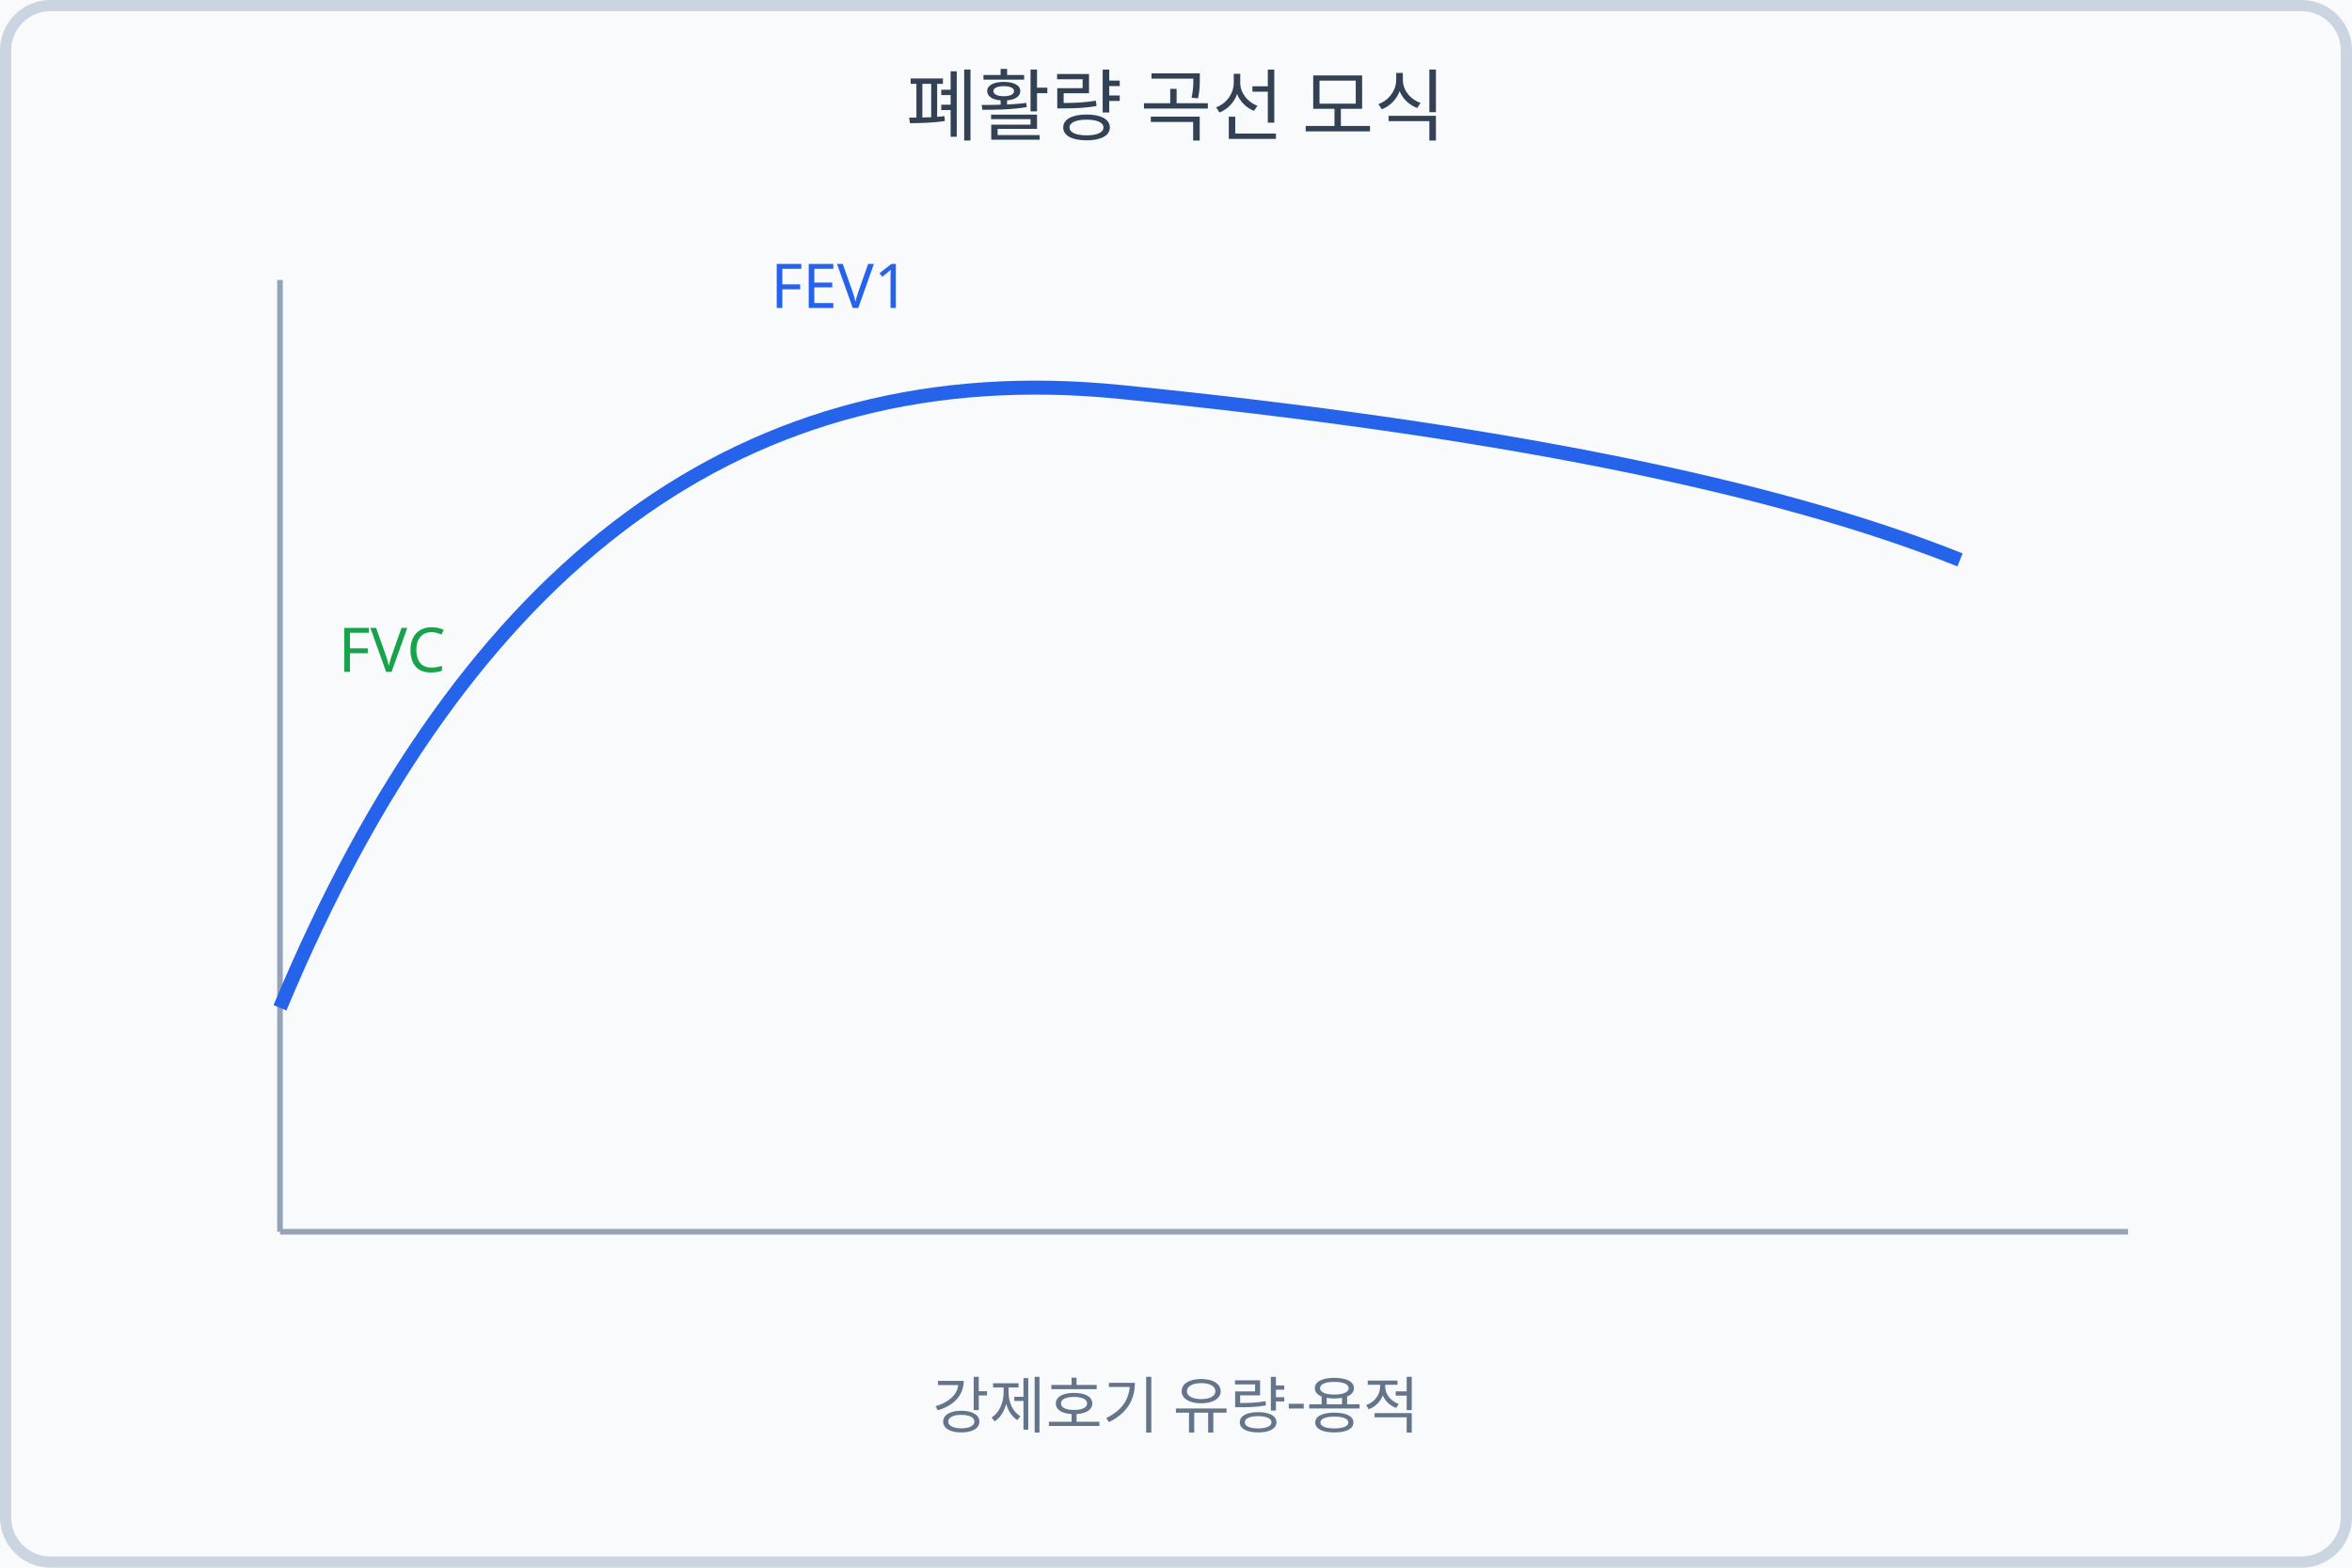
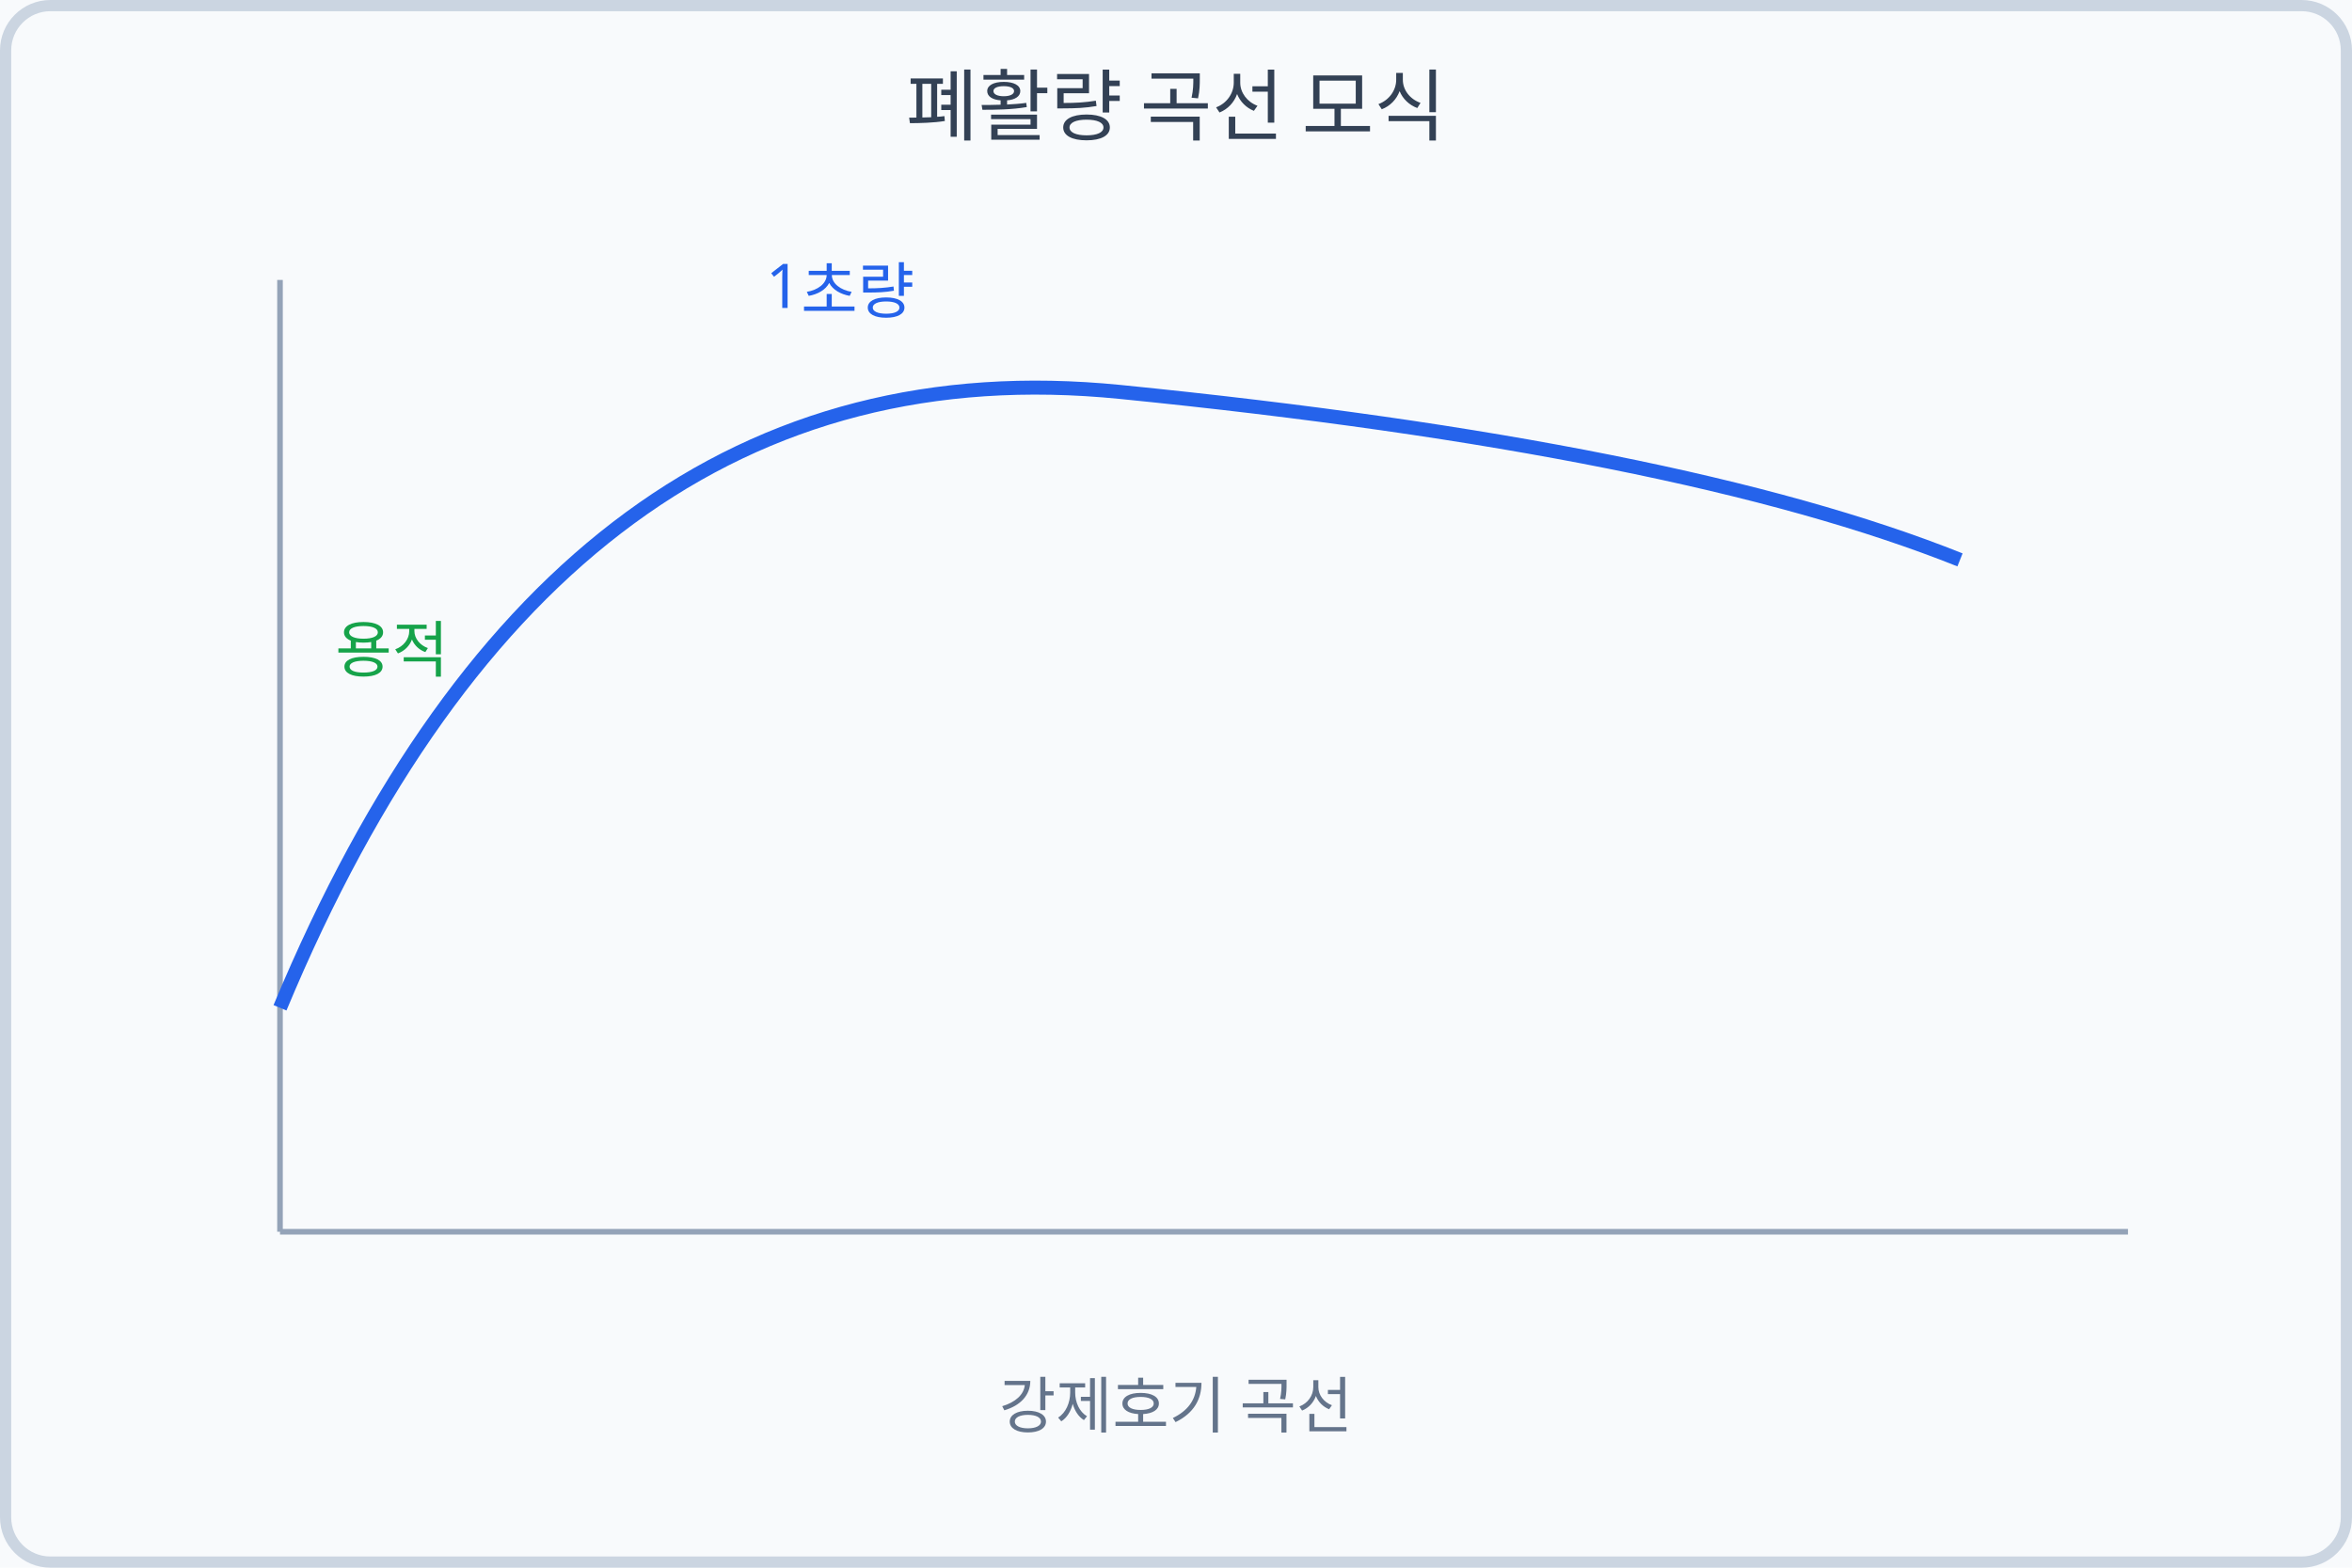
<svg xmlns="http://www.w3.org/2000/svg" width="420" height="280" viewBox="0 0 420 280" role="img">
  <rect width="100%" height="100%" fill="#f8fafc" />
  <rect x="1" y="1" width="418" height="278" fill="none" stroke="#cbd5e1" stroke-width="2" rx="8" />
  <text x="210" y="24" text-anchor="middle" font-size="14" font-family="sans-serif" fill="#334155">폐활량 곡선 모식</text>
  <line x1="50" y1="220" x2="380" y2="220" stroke="#94a3b8" />
  <line x1="50" y1="50" x2="50" y2="220" stroke="#94a3b8" />
  <path d="M50 180 Q100 60 200 70 T350 100" fill="none" stroke="#2563eb" stroke-width="2.5" />
-   <text x="70" y="120" text-anchor="middle" font-size="11" font-family="sans-serif" fill="#16a34a">FVC</text>
-   <text x="150" y="55" text-anchor="middle" font-size="11" font-family="sans-serif" fill="#2563eb">FEV1</text>
-   <text x="210" y="255" text-anchor="middle" font-size="11" font-family="sans-serif" fill="#64748b">강제호기 유량-용적</text>
+   <text x="70" y="120" text-anchor="middle" font-size="11" font-family="sans-serif" fill="#16a34a">용적</text>
+   <text x="150" y="55" text-anchor="middle" font-size="11" font-family="sans-serif" fill="#2563eb">1초량</text>
+   <text x="210" y="255" text-anchor="middle" font-size="11" font-family="sans-serif" fill="#64748b">강제호기 곡선</text>
</svg>
